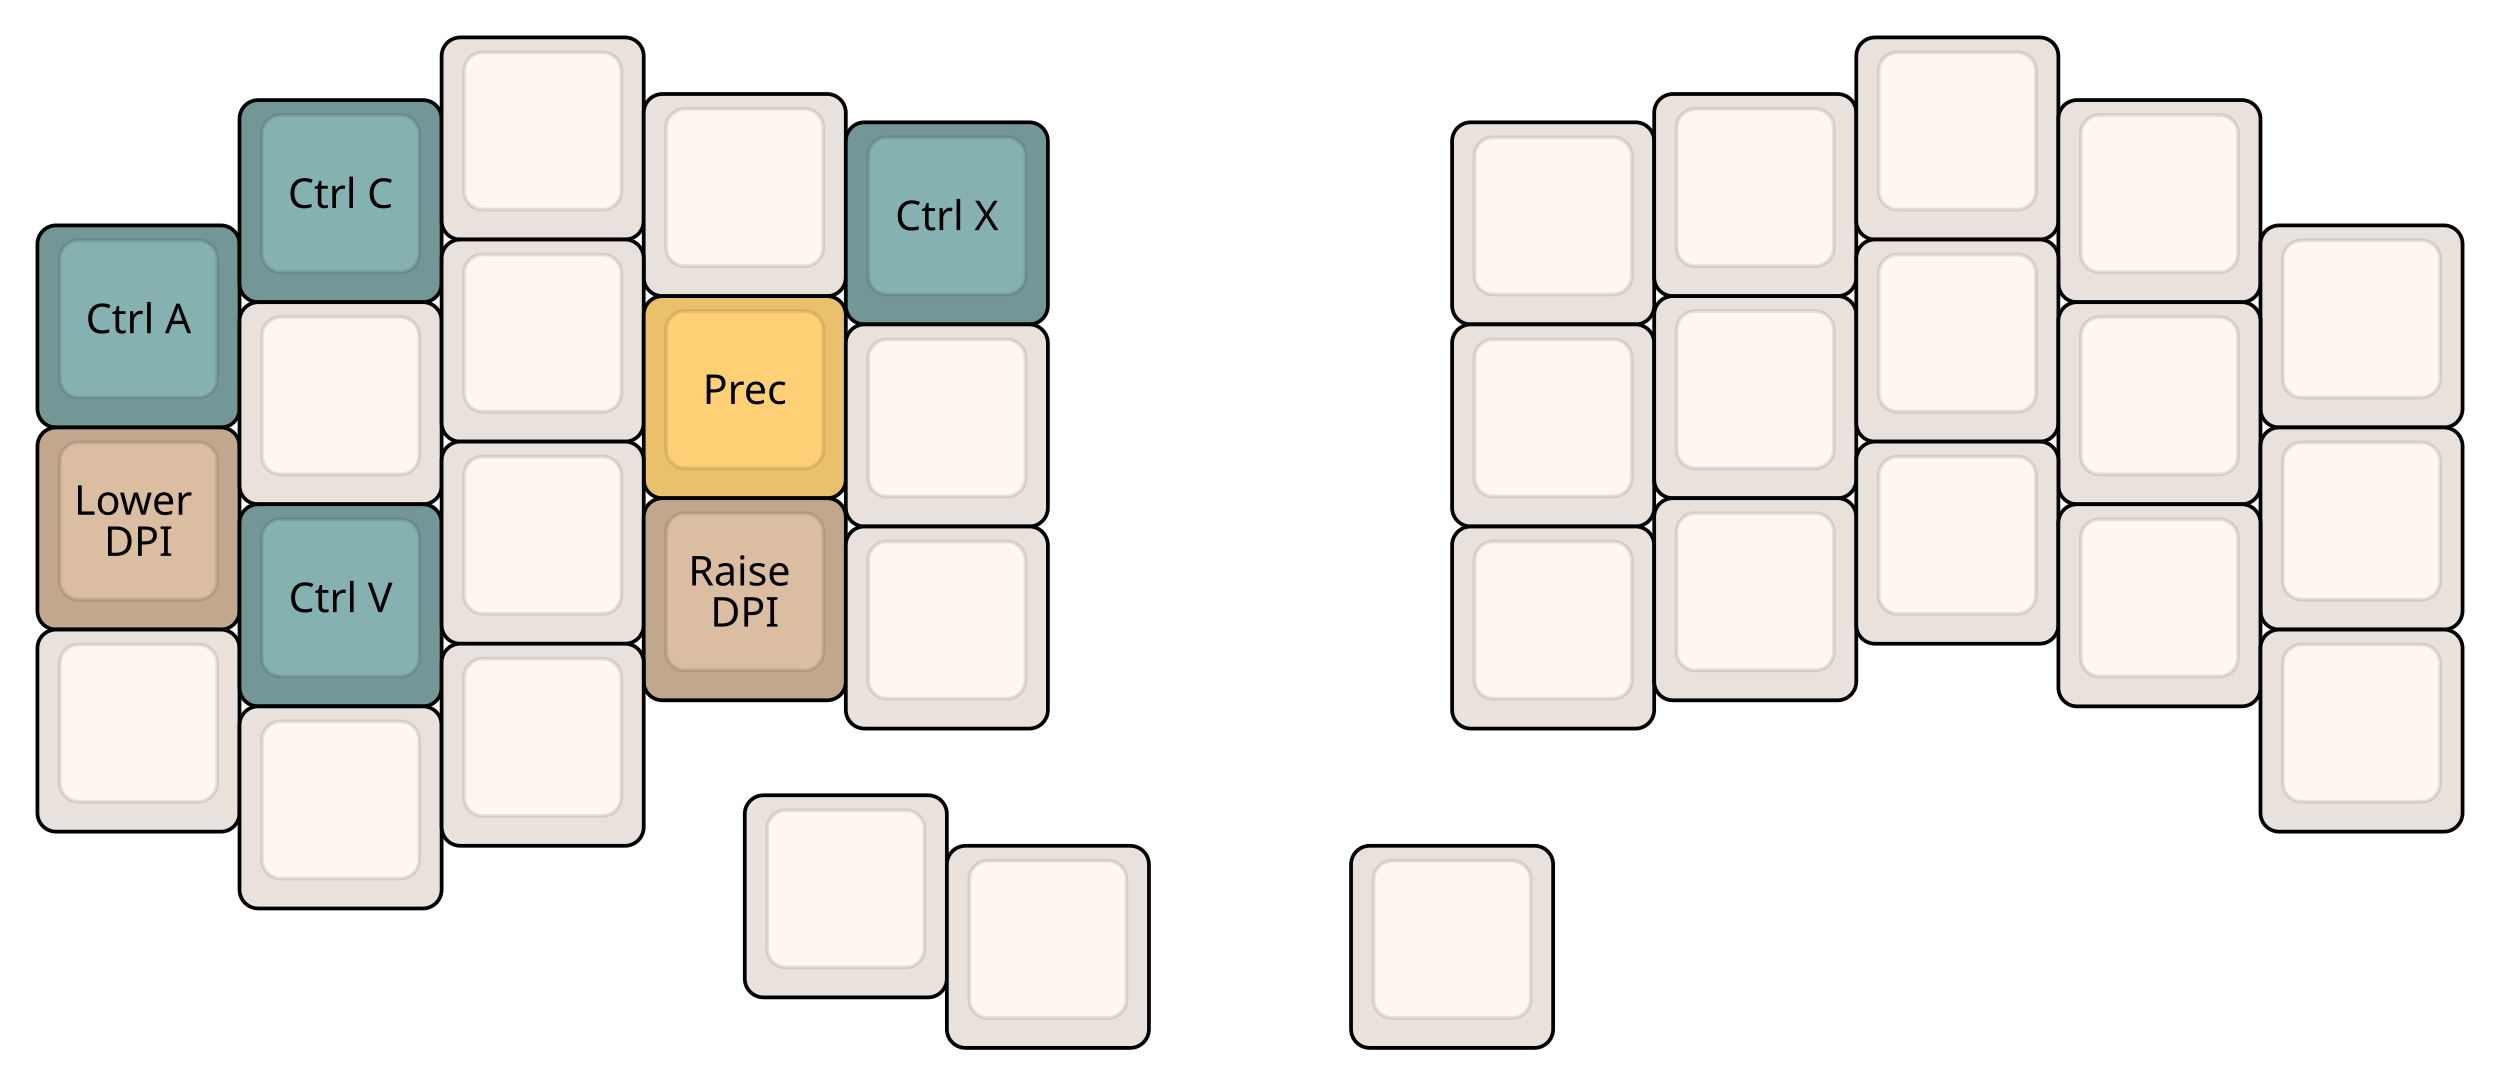
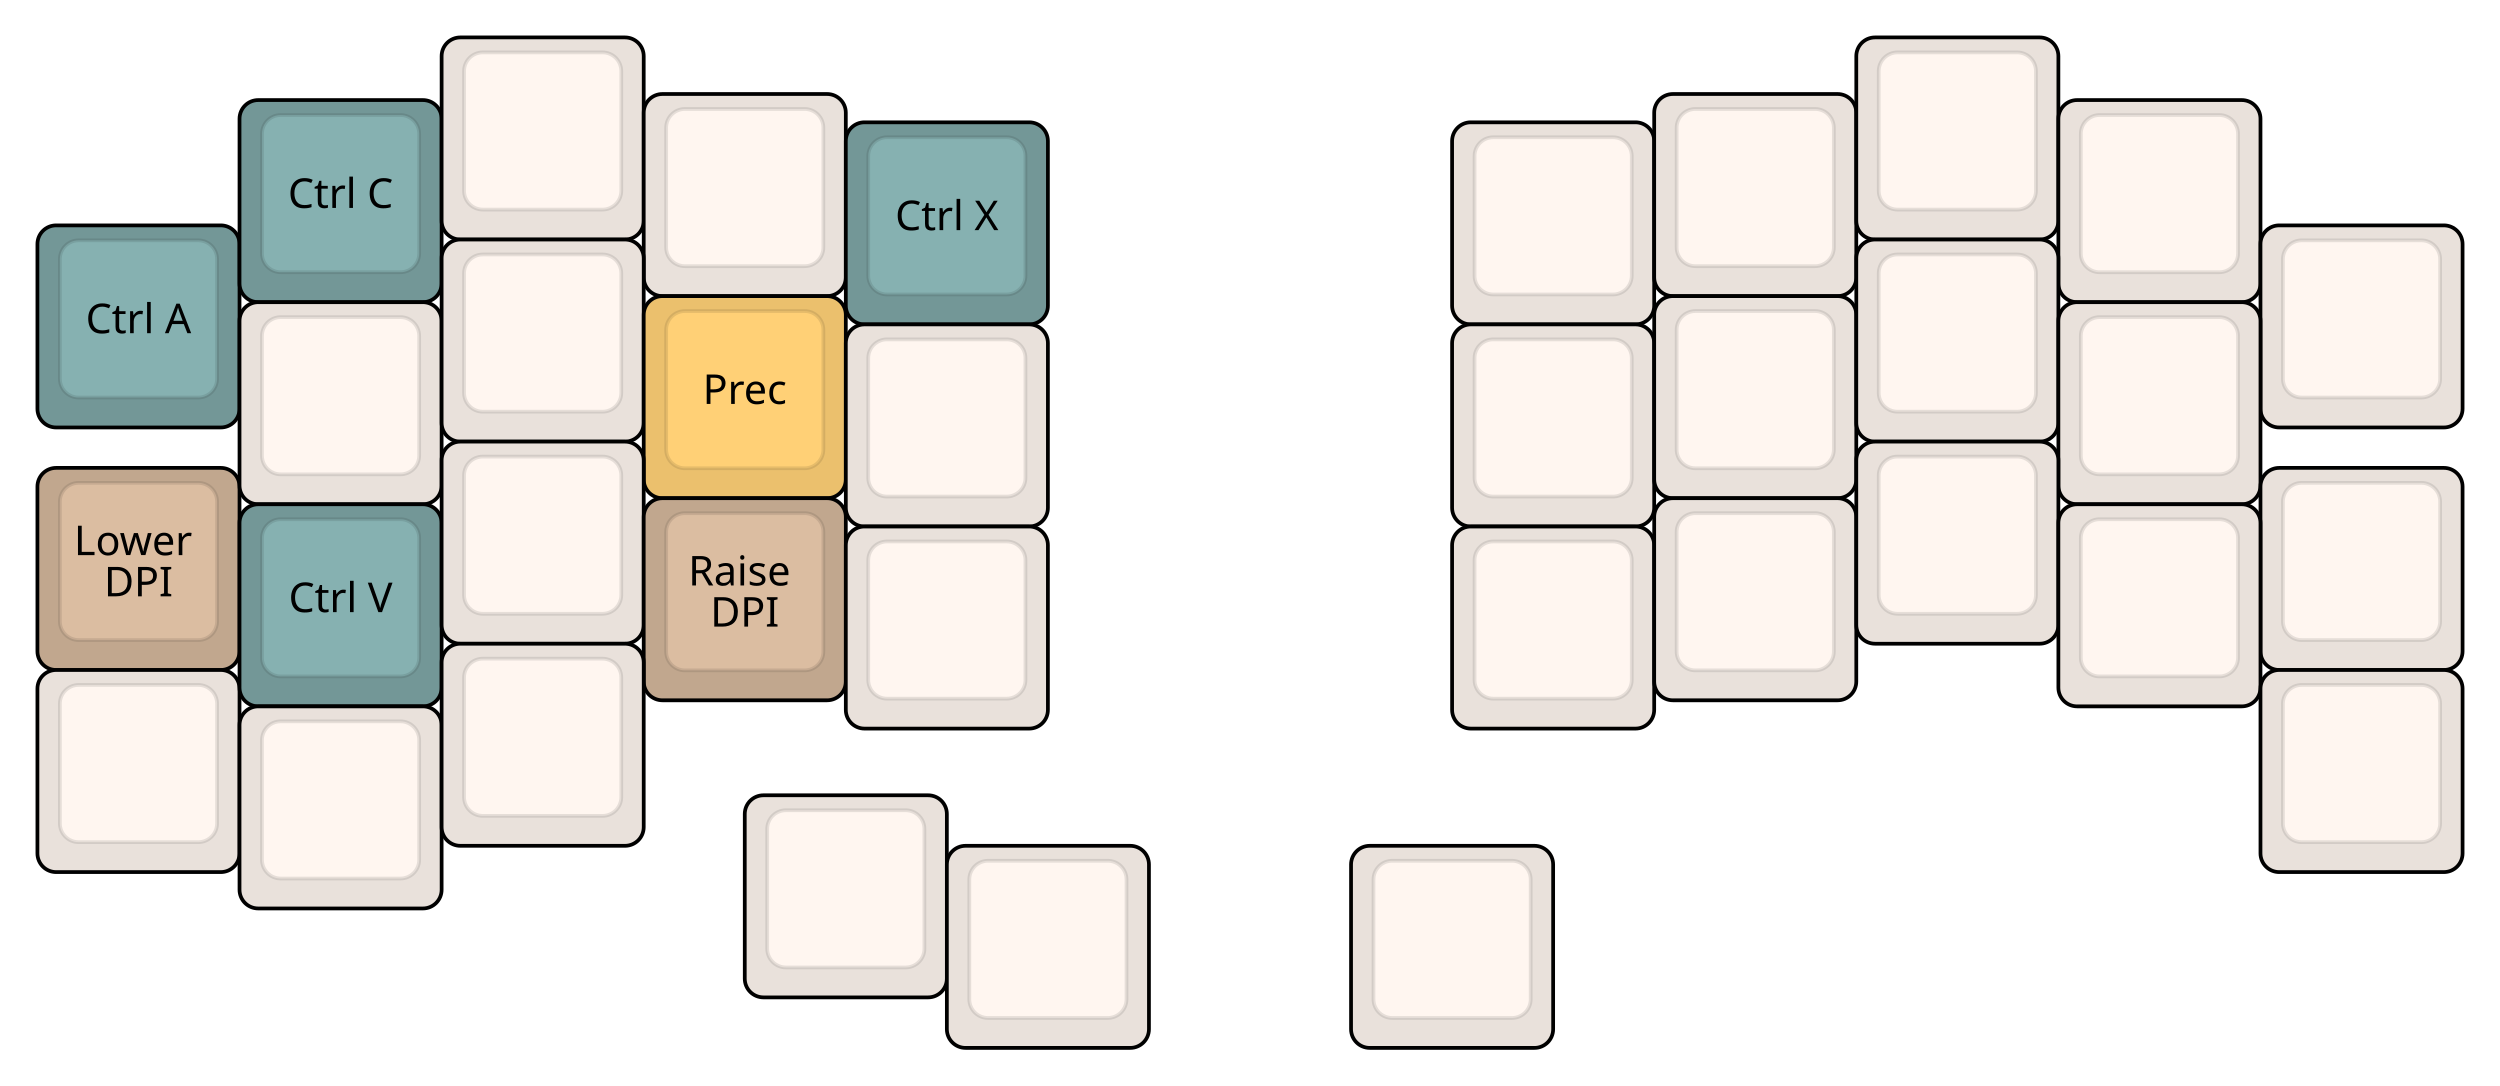
<svg xmlns="http://www.w3.org/2000/svg" width="668px" height="290x" viewBox="0 0 668 290">
  <style type="text/css">
    .keycap .border { stroke: black; stroke-width: 1; }
    .keycap .inner.border { stroke: rgba(0,0,0,.1); }
    .keycap { font-family: sans-serif; font-size: 11px}
    .keycap .sub { font-size: 9px}
  </style>
  <g class="keycap mod_implicit">
    <rect x="10" y="60.22" width="54" height="54" rx="5" fill="#739797" class="outer border" />
    <rect x="16" y="64.22" width="42" height="42" rx="5" fill="#86b1b1" class="inner border" />
    <text x="37" y="85.22" text-anchor="middle" dominant-baseline="middle" class="main">
      <tspan x="37" dy="0">Ctrl A</tspan>
    </text>
  </g>
  <g class="keycap mod_implicit">
    <rect x="64" y="26.74" width="54" height="54" rx="5" fill="#739797" class="outer border" />
    <rect x="70" y="30.74" width="42" height="42" rx="5" fill="#86b1b1" class="inner border" />
    <text x="91" y="51.74" text-anchor="middle" dominant-baseline="middle" class="main">
      <tspan x="91" dy="0">Ctrl C</tspan>
    </text>
  </g>
  <g class="keycap blank">
    <rect x="118" y="10" width="54" height="54" rx="5" fill="#e9e1db" class="outer border" />
    <rect x="124" y="14" width="42" height="42" rx="5" fill="#fff6f0" class="inner border" />
  </g>
  <g class="keycap blank">
    <rect x="172" y="25.12" width="54" height="54" rx="5" fill="#e9e1db" class="outer border" />
    <rect x="178" y="29.12" width="42" height="42" rx="5" fill="#fff6f0" class="inner border" />
  </g>
  <g class="keycap mod_implicit">
    <rect x="226" y="32.68" width="54" height="54" rx="5" fill="#739797" class="outer border" />
    <rect x="232" y="36.68" width="42" height="42" rx="5" fill="#86b1b1" class="inner border" />
    <text x="253" y="57.68" text-anchor="middle" dominant-baseline="middle" class="main">
      <tspan x="253" dy="0">Ctrl X</tspan>
    </text>
  </g>
  <g class="keycap blank">
    <rect x="388" y="32.68" width="54" height="54" rx="5" fill="#e9e1db" class="outer border" />
    <rect x="394" y="36.68" width="42" height="42" rx="5" fill="#fff6f0" class="inner border" />
  </g>
  <g class="keycap blank">
    <rect x="442" y="25.12" width="54" height="54" rx="5" fill="#e9e1db" class="outer border" />
    <rect x="448" y="29.12" width="42" height="42" rx="5" fill="#fff6f0" class="inner border" />
  </g>
  <g class="keycap blank">
    <rect x="496" y="10" width="54" height="54" rx="5" fill="#e9e1db" class="outer border" />
    <rect x="502" y="14" width="42" height="42" rx="5" fill="#fff6f0" class="inner border" />
  </g>
  <g class="keycap blank">
    <rect x="550" y="26.74" width="54" height="54" rx="5" fill="#e9e1db" class="outer border" />
    <rect x="556" y="30.74" width="42" height="42" rx="5" fill="#fff6f0" class="inner border" />
  </g>
  <g class="keycap blank">
    <rect x="604" y="60.22" width="54" height="54" rx="5" fill="#e9e1db" class="outer border" />
    <rect x="610" y="64.22" width="42" height="42" rx="5" fill="#fff6f0" class="inner border" />
  </g>
  <g class="keycap default">
-     <rect x="10" y="114.22" width="54" height="54" rx="5" fill="#c1a78e" class="outer border" />
-     <rect x="16" y="118.22" width="42" height="42" rx="5" fill="#dbbda1" class="inner border" />
-     <text x="37" y="133.72" text-anchor="middle" dominant-baseline="middle" class="main">
+     <rect x="10" y="125.02" width="54" height="54" rx="5" fill="#c1a78e" class="outer border" />
+     <rect x="16" y="129.02" width="42" height="42" rx="5" fill="#dbbda1" class="inner border" />
+     <text x="37" y="144.52" text-anchor="middle" dominant-baseline="middle" class="main">
      <tspan x="37" dy="0">Lower</tspan>
      <tspan x="37" dy="11">DPI</tspan>
    </text>
  </g>
  <g class="keycap blank">
    <rect x="64" y="80.74" width="54" height="54" rx="5" fill="#e9e1db" class="outer border" />
    <rect x="70" y="84.74" width="42" height="42" rx="5" fill="#fff6f0" class="inner border" />
  </g>
  <g class="keycap blank">
    <rect x="118" y="64" width="54" height="54" rx="5" fill="#e9e1db" class="outer border" />
    <rect x="124" y="68" width="42" height="42" rx="5" fill="#fff6f0" class="inner border" />
  </g>
  <g class="keycap special">
    <rect x="172" y="79.12" width="54" height="54" rx="5" fill="#ebc06d" class="outer border" />
    <rect x="178" y="83.12" width="42" height="42" rx="5" fill="#ffd076" class="inner border" />
    <text x="199" y="104.12" text-anchor="middle" dominant-baseline="middle" class="main">
      <tspan x="199" dy="0">Prec</tspan>
    </text>
  </g>
  <g class="keycap blank">
    <rect x="226" y="86.68" width="54" height="54" rx="5" fill="#e9e1db" class="outer border" />
    <rect x="232" y="90.68" width="42" height="42" rx="5" fill="#fff6f0" class="inner border" />
  </g>
  <g class="keycap blank">
    <rect x="388" y="86.68" width="54" height="54" rx="5" fill="#e9e1db" class="outer border" />
    <rect x="394" y="90.68" width="42" height="42" rx="5" fill="#fff6f0" class="inner border" />
  </g>
  <g class="keycap blank">
    <rect x="442" y="79.12" width="54" height="54" rx="5" fill="#e9e1db" class="outer border" />
    <rect x="448" y="83.12" width="42" height="42" rx="5" fill="#fff6f0" class="inner border" />
  </g>
  <g class="keycap blank">
    <rect x="496" y="64" width="54" height="54" rx="5" fill="#e9e1db" class="outer border" />
    <rect x="502" y="68" width="42" height="42" rx="5" fill="#fff6f0" class="inner border" />
  </g>
  <g class="keycap blank">
    <rect x="550" y="80.74" width="54" height="54" rx="5" fill="#e9e1db" class="outer border" />
    <rect x="556" y="84.74" width="42" height="42" rx="5" fill="#fff6f0" class="inner border" />
  </g>
  <g class="keycap blank">
-     <rect x="604" y="114.22" width="54" height="54" rx="5" fill="#e9e1db" class="outer border" />
-     <rect x="610" y="118.22" width="42" height="42" rx="5" fill="#fff6f0" class="inner border" />
+     <rect x="604" y="125.02" width="54" height="54" rx="5" fill="#e9e1db" class="outer border" />
+     <rect x="610" y="129.02" width="42" height="42" rx="5" fill="#fff6f0" class="inner border" />
  </g>
  <g class="keycap blank">
-     <rect x="10" y="168.22" width="54" height="54" rx="5" fill="#e9e1db" class="outer border" />
-     <rect x="16" y="172.22" width="42" height="42" rx="5" fill="#fff6f0" class="inner border" />
+     <rect x="10" y="179.02" width="54" height="54" rx="5" fill="#e9e1db" class="outer border" />
+     <rect x="16" y="183.02" width="42" height="42" rx="5" fill="#fff6f0" class="inner border" />
  </g>
  <g class="keycap mod_implicit">
    <rect x="64" y="134.74" width="54" height="54" rx="5" fill="#739797" class="outer border" />
    <rect x="70" y="138.74" width="42" height="42" rx="5" fill="#86b1b1" class="inner border" />
    <text x="91" y="159.74" text-anchor="middle" dominant-baseline="middle" class="main">
      <tspan x="91" dy="0">Ctrl V</tspan>
    </text>
  </g>
  <g class="keycap blank">
    <rect x="118" y="118" width="54" height="54" rx="5" fill="#e9e1db" class="outer border" />
    <rect x="124" y="122" width="42" height="42" rx="5" fill="#fff6f0" class="inner border" />
  </g>
  <g class="keycap default">
    <rect x="172" y="133.12" width="54" height="54" rx="5" fill="#c1a78e" class="outer border" />
    <rect x="178" y="137.12" width="42" height="42" rx="5" fill="#dbbda1" class="inner border" />
    <text x="199" y="152.62" text-anchor="middle" dominant-baseline="middle" class="main">
      <tspan x="199" dy="0">Raise</tspan>
      <tspan x="199" dy="11">DPI</tspan>
    </text>
  </g>
  <g class="keycap blank">
    <rect x="226" y="140.68" width="54" height="54" rx="5" fill="#e9e1db" class="outer border" />
    <rect x="232" y="144.68" width="42" height="42" rx="5" fill="#fff6f0" class="inner border" />
  </g>
  <g class="keycap blank">
    <rect x="388" y="140.68" width="54" height="54" rx="5" fill="#e9e1db" class="outer border" />
    <rect x="394" y="144.68" width="42" height="42" rx="5" fill="#fff6f0" class="inner border" />
  </g>
  <g class="keycap blank">
    <rect x="442" y="133.12" width="54" height="54" rx="5" fill="#e9e1db" class="outer border" />
    <rect x="448" y="137.12" width="42" height="42" rx="5" fill="#fff6f0" class="inner border" />
  </g>
  <g class="keycap blank">
    <rect x="496" y="118" width="54" height="54" rx="5" fill="#e9e1db" class="outer border" />
    <rect x="502" y="122" width="42" height="42" rx="5" fill="#fff6f0" class="inner border" />
  </g>
  <g class="keycap blank">
    <rect x="550" y="134.74" width="54" height="54" rx="5" fill="#e9e1db" class="outer border" />
    <rect x="556" y="138.74" width="42" height="42" rx="5" fill="#fff6f0" class="inner border" />
  </g>
  <g class="keycap blank">
-     <rect x="604" y="168.22" width="54" height="54" rx="5" fill="#e9e1db" class="outer border" />
-     <rect x="610" y="172.22" width="42" height="42" rx="5" fill="#fff6f0" class="inner border" />
+     <rect x="604" y="179.02" width="54" height="54" rx="5" fill="#e9e1db" class="outer border" />
+     <rect x="610" y="183.02" width="42" height="42" rx="5" fill="#fff6f0" class="inner border" />
  </g>
  <g class="keycap blank">
    <rect x="64" y="188.74" width="54" height="54" rx="5" fill="#e9e1db" class="outer border" />
    <rect x="70" y="192.74" width="42" height="42" rx="5" fill="#fff6f0" class="inner border" />
  </g>
  <g class="keycap blank">
    <rect x="118" y="172" width="54" height="54" rx="5" fill="#e9e1db" class="outer border" />
    <rect x="124" y="176" width="42" height="42" rx="5" fill="#fff6f0" class="inner border" />
  </g>
  <g class="keycap blank">
    <rect x="199" y="212.5" width="54" height="54" rx="5" fill="#e9e1db" class="outer border" />
    <rect x="205" y="216.5" width="42" height="42" rx="5" fill="#fff6f0" class="inner border" />
  </g>
  <g class="keycap blank">
    <rect x="253" y="226" width="54" height="54" rx="5" fill="#e9e1db" class="outer border" />
    <rect x="259" y="230" width="42" height="42" rx="5" fill="#fff6f0" class="inner border" />
  </g>
  <g class="keycap blank">
    <rect x="361" y="226" width="54" height="54" rx="5" fill="#e9e1db" class="outer border" />
    <rect x="367" y="230" width="42" height="42" rx="5" fill="#fff6f0" class="inner border" />
  </g>
</svg>
